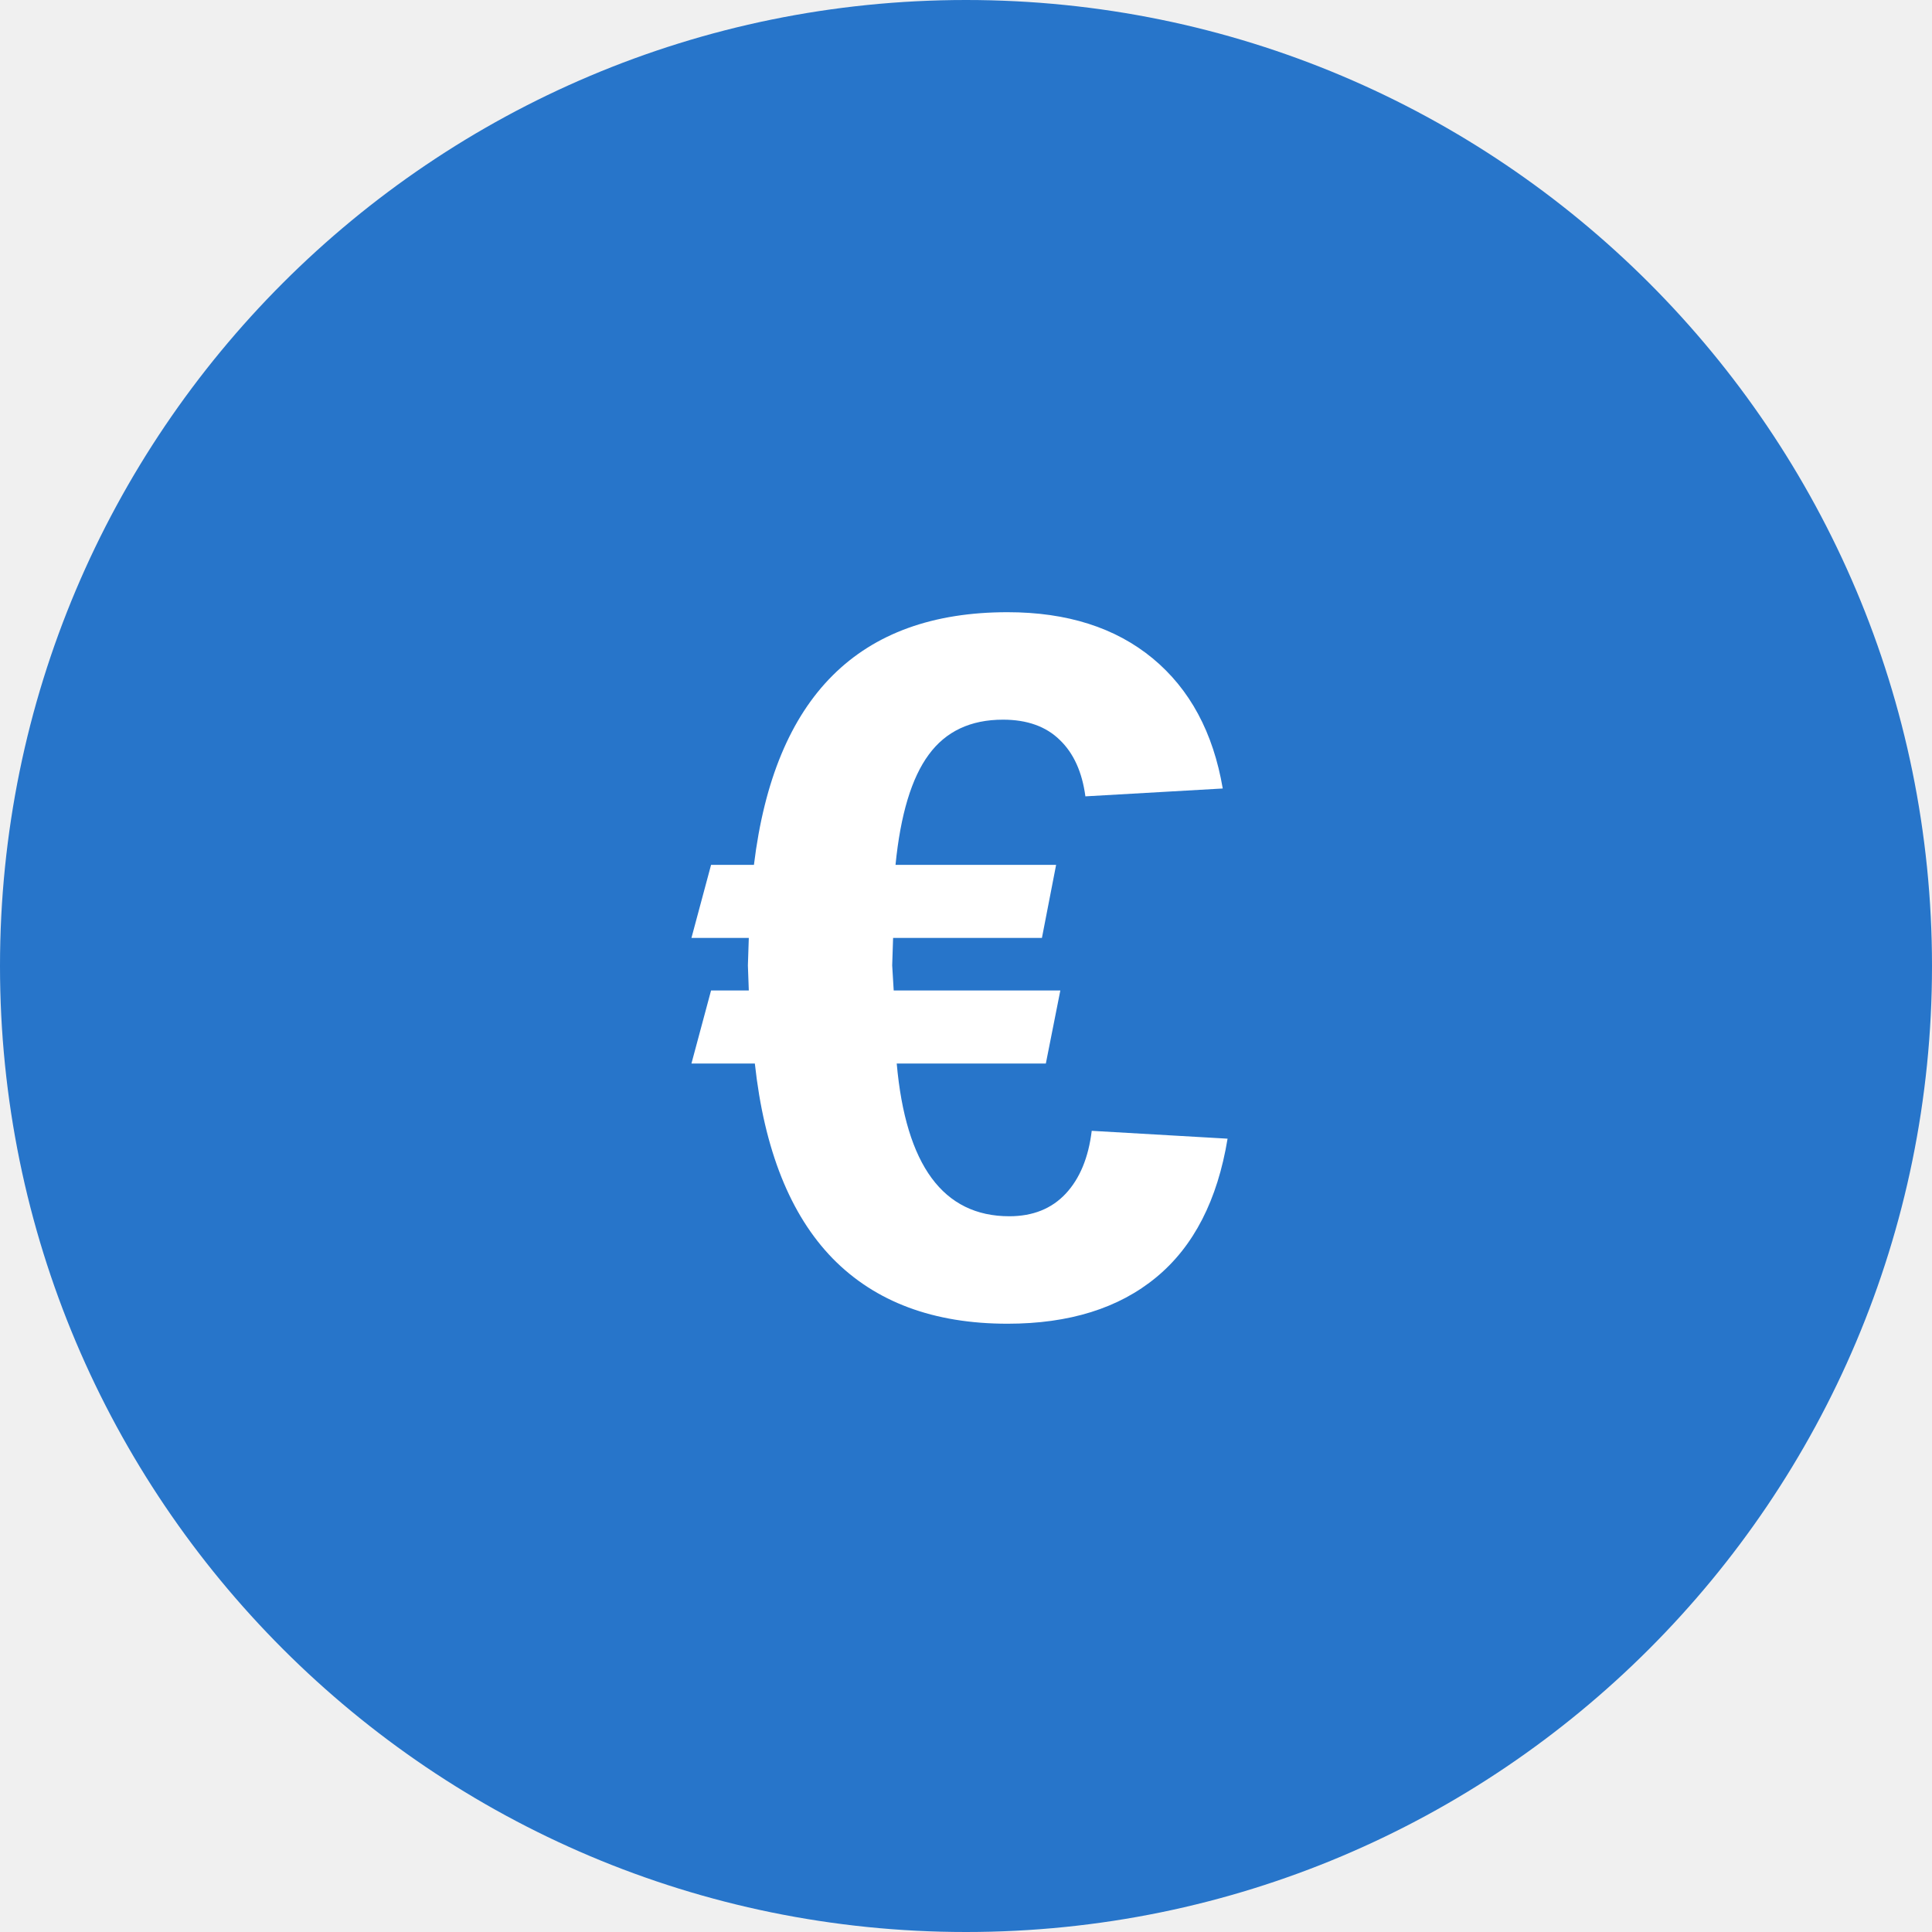
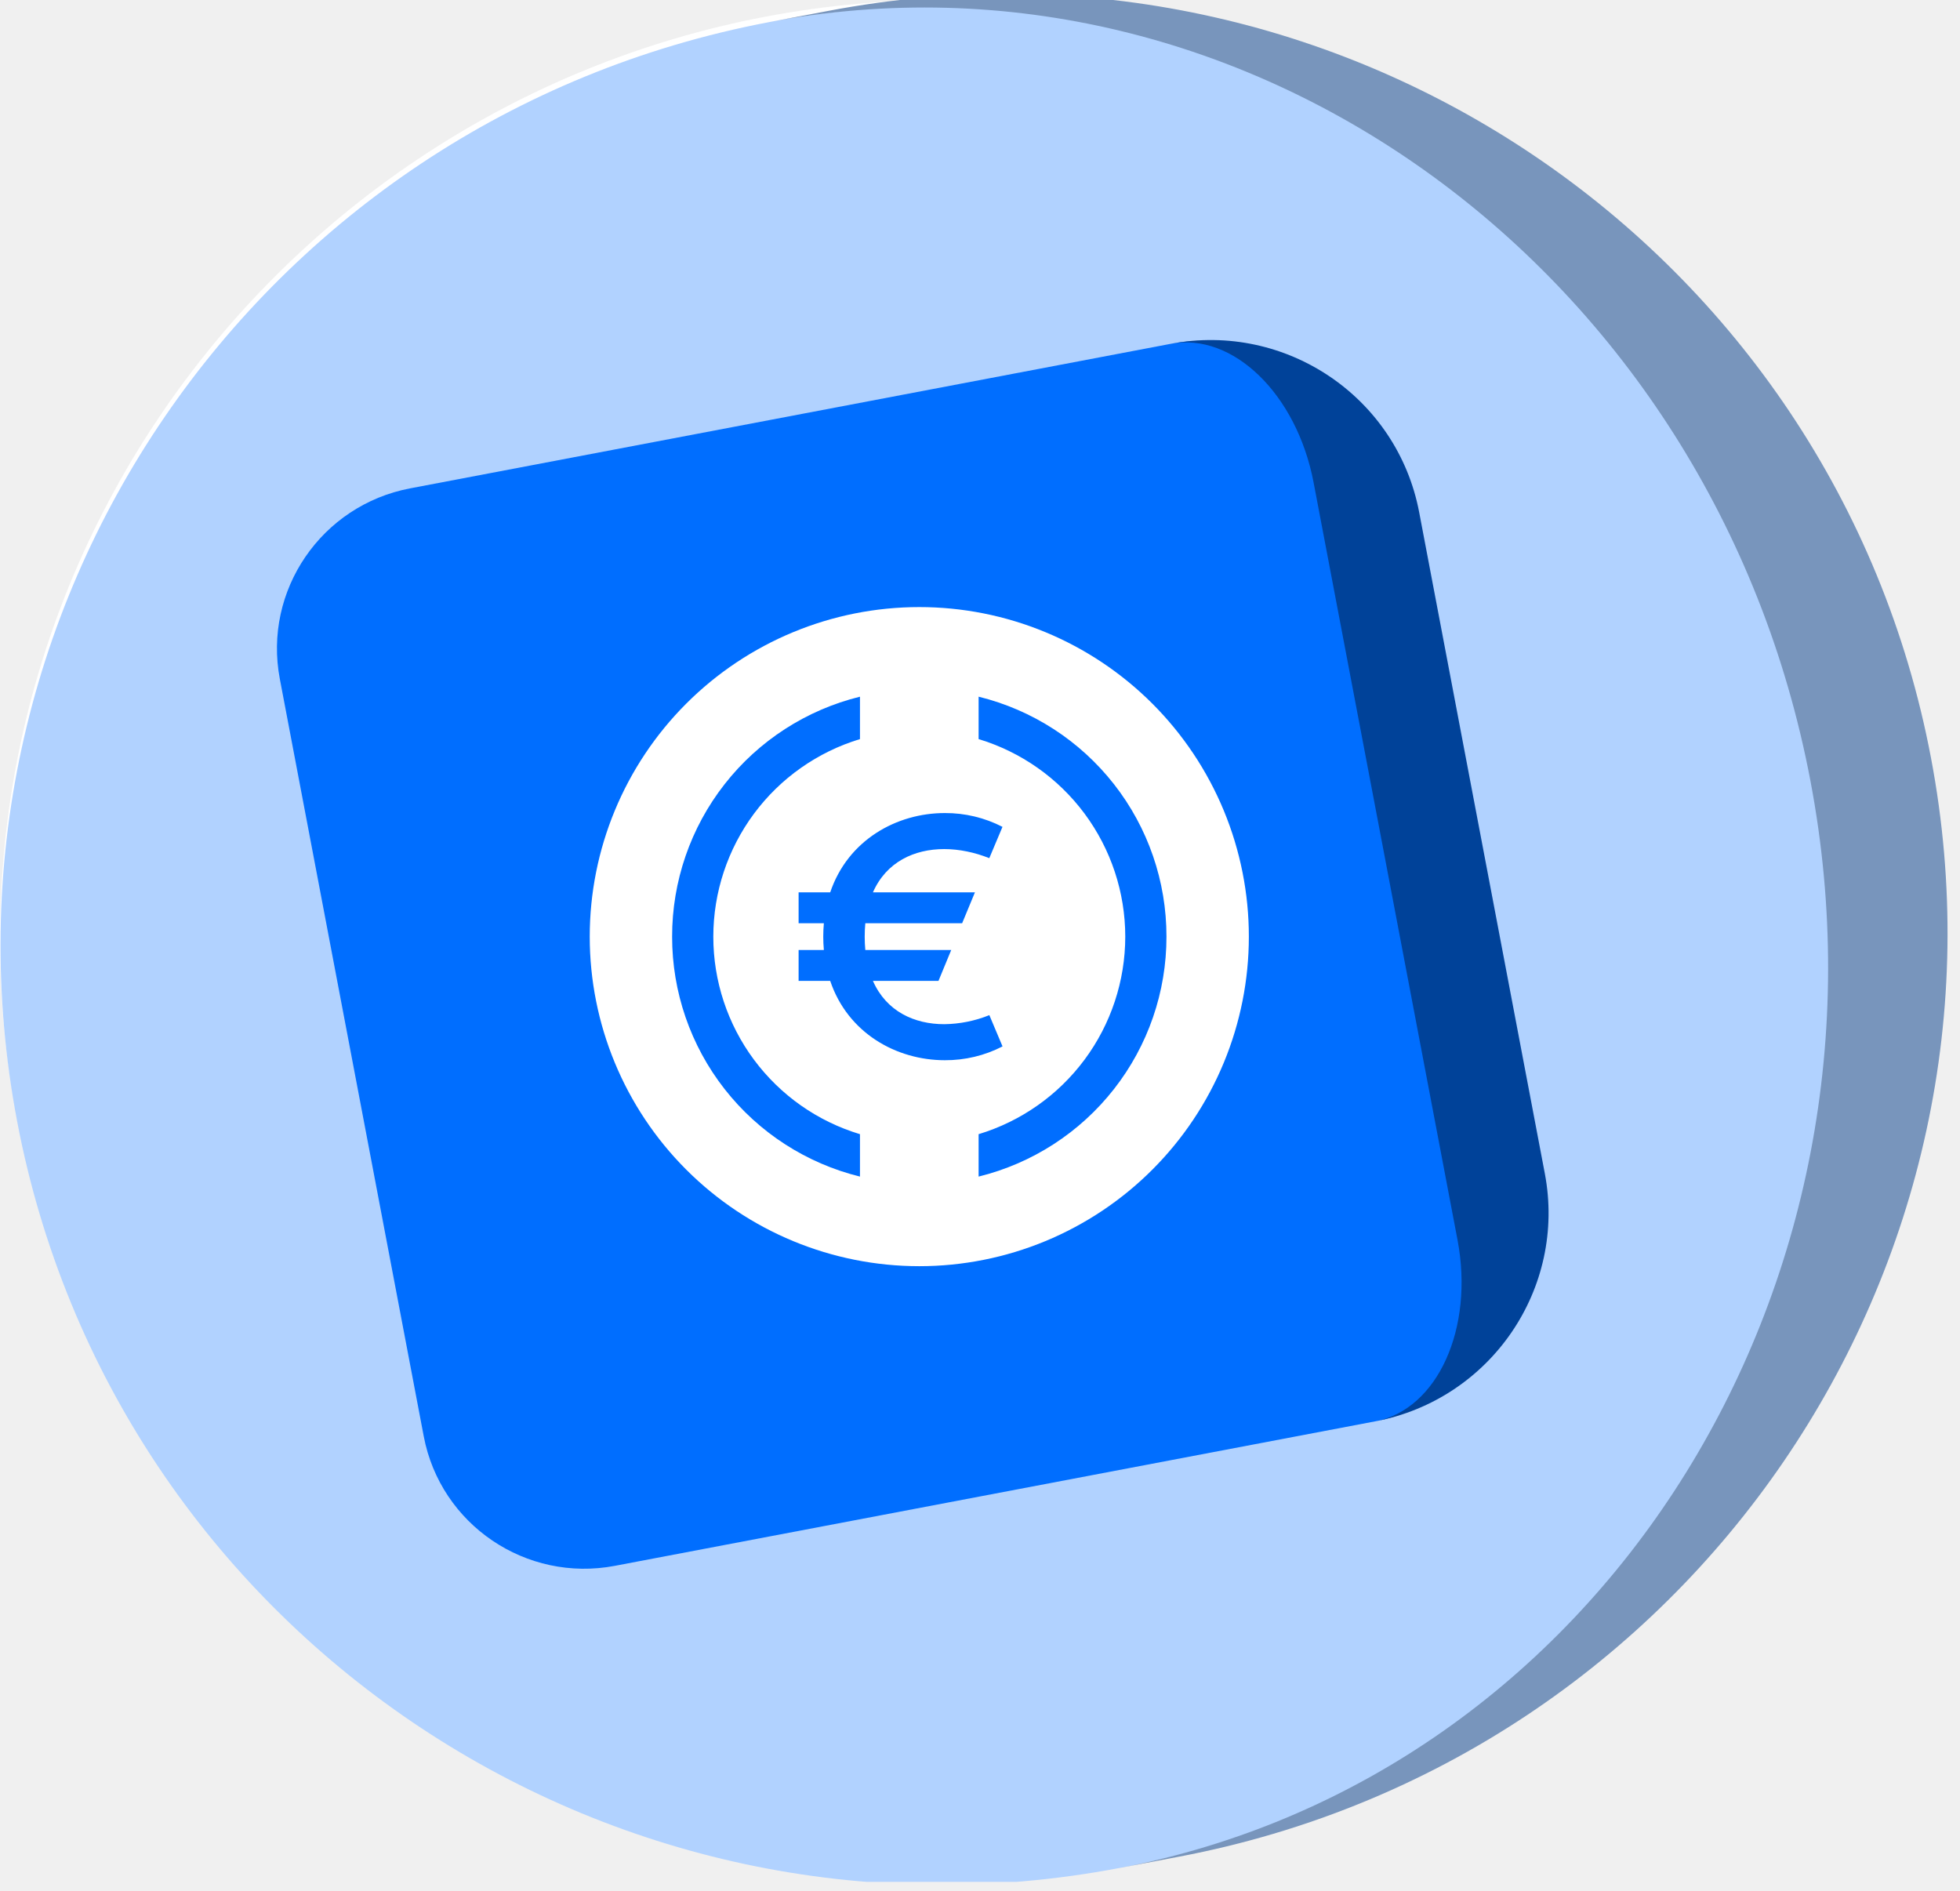
- <svg xmlns="http://www.w3.org/2000/svg" viewBox="0 0 100 100">
-   <circle cx="50" cy="50" r="50" fill="#2775CA" />
-   <text x="50" y="68" font-size="52" text-anchor="middle" fill="white" font-family="Arial,sans-serif" font-weight="bold">€</text>
+ <svg xmlns="http://www.w3.org/2000/svg" width="113" height="109" viewBox="0 0 113 109" fill="none">
+   <g clip-path="url(#clip0_4488_166)">
+     <path d="M0 54.16C0 24.248 24.35 0 54.387 0C84.424 0 108.774 24.248 108.774 54.16C108.774 84.072 84.424 108.32 54.387 108.32C24.35 108.32 0 84.072 0 54.16Z" fill="white" />
+     <path d="M0.987 64.644C-4.597 35.258 14.798 6.89 44.307 1.282C73.816 -4.326 102.264 14.951 107.848 44.337C113.433 73.723 94.038 102.09 64.529 107.698C35.02 113.306 6.571 94.03 0.987 64.644Z" fill="#B1D2FF" />
+     <path d="M47.782 0.622C77.291 -4.986 105.739 14.29 111.324 43.676C116.908 73.062 97.513 101.43 68.004 107.038L64.529 107.698C92.119 102.455 109.958 74.383 104.373 44.997C98.789 15.611 71.896 -3.961 44.307 1.282L47.782 0.622Z" fill="#7895BC" />
+     <path d="M16.133 39.144C15.164 34.048 18.528 29.128 23.646 28.155L67.492 19.823C72.61 18.85 77.544 22.194 78.513 27.29L86.81 70.954C87.779 76.05 84.415 80.97 79.297 81.943L35.451 90.275C30.333 91.248 25.398 87.904 24.43 82.808L16.133 39.144Z" fill="#006EFF" />
+     <path d="M67.492 19.823C74.146 18.558 80.56 22.905 81.819 29.53L89.064 67.657C90.323 74.283 85.95 80.678 79.297 81.943C82.879 81.262 84.999 76.579 84.03 71.482L75.733 27.819C74.764 22.722 71.075 19.142 67.492 19.823Z" fill="#004299" />
+     <path d="M53 35C55.495 35 57.966 35.491 60.271 36.446C62.576 37.401 64.671 38.801 66.435 40.565C68.199 42.329 69.599 44.424 70.554 46.729C71.509 49.034 72 51.505 72 54C72 56.495 71.509 58.966 70.554 61.271C69.599 63.576 68.199 65.671 66.435 67.435C64.671 69.199 62.576 70.599 60.271 71.554C57.966 72.509 55.495 73 53 73C47.961 73 43.128 70.998 39.565 67.435C36.002 63.872 34 59.039 34 54C34 48.961 36.002 44.128 39.565 40.565C43.128 37.002 47.961 35 53 35ZM49.58 40.166C46.487 40.927 43.738 42.704 41.775 45.212C39.811 47.72 38.746 50.815 38.75 54C38.746 57.185 39.811 60.28 41.775 62.788C43.738 65.296 46.487 67.073 49.58 67.834V65.389C47.134 64.652 44.99 63.146 43.467 61.094C41.944 59.043 41.123 56.555 41.125 54C41.126 51.446 41.949 48.96 43.471 46.909C44.994 44.858 47.136 43.351 49.58 42.611V40.166ZM56.42 42.611C58.864 43.351 61.006 44.858 62.529 46.909C64.051 48.96 64.874 51.446 64.875 54C64.874 56.554 64.051 59.04 62.529 61.091C61.006 63.142 58.864 64.649 56.42 65.389V67.834C59.513 67.073 62.262 65.296 64.225 62.788C66.189 60.28 67.254 57.185 67.25 54C67.254 50.815 66.189 47.72 64.225 45.212C62.262 42.704 59.513 40.927 56.42 40.166V42.611ZM54.471 46.875C51.691 46.875 48.881 48.431 47.864 51.448H46.042V53.229H47.498C47.452 53.742 47.452 54.258 47.498 54.771H46.042V56.552H47.864C48.881 59.571 51.691 61.125 54.471 61.125C55.628 61.132 56.77 60.859 57.799 60.329L57.039 58.526C56.212 58.86 55.33 59.037 54.438 59.048C52.721 59.048 51.102 58.315 50.327 56.552H54.106L54.841 54.771H49.888C49.841 54.258 49.841 53.742 49.888 53.229H55.47L56.207 51.448H50.327C51.102 49.685 52.719 48.952 54.438 48.952C55.303 48.952 56.205 49.144 57.036 49.476L57.796 47.671C56.768 47.142 55.628 46.869 54.471 46.875Z" fill="white" />
+   </g>
+   <defs>
+     <clipPath id="clip0_4488_166">
+       <rect width="112.722" height="108.495" fill="white" />
+     </clipPath>
+   </defs>
</svg>
